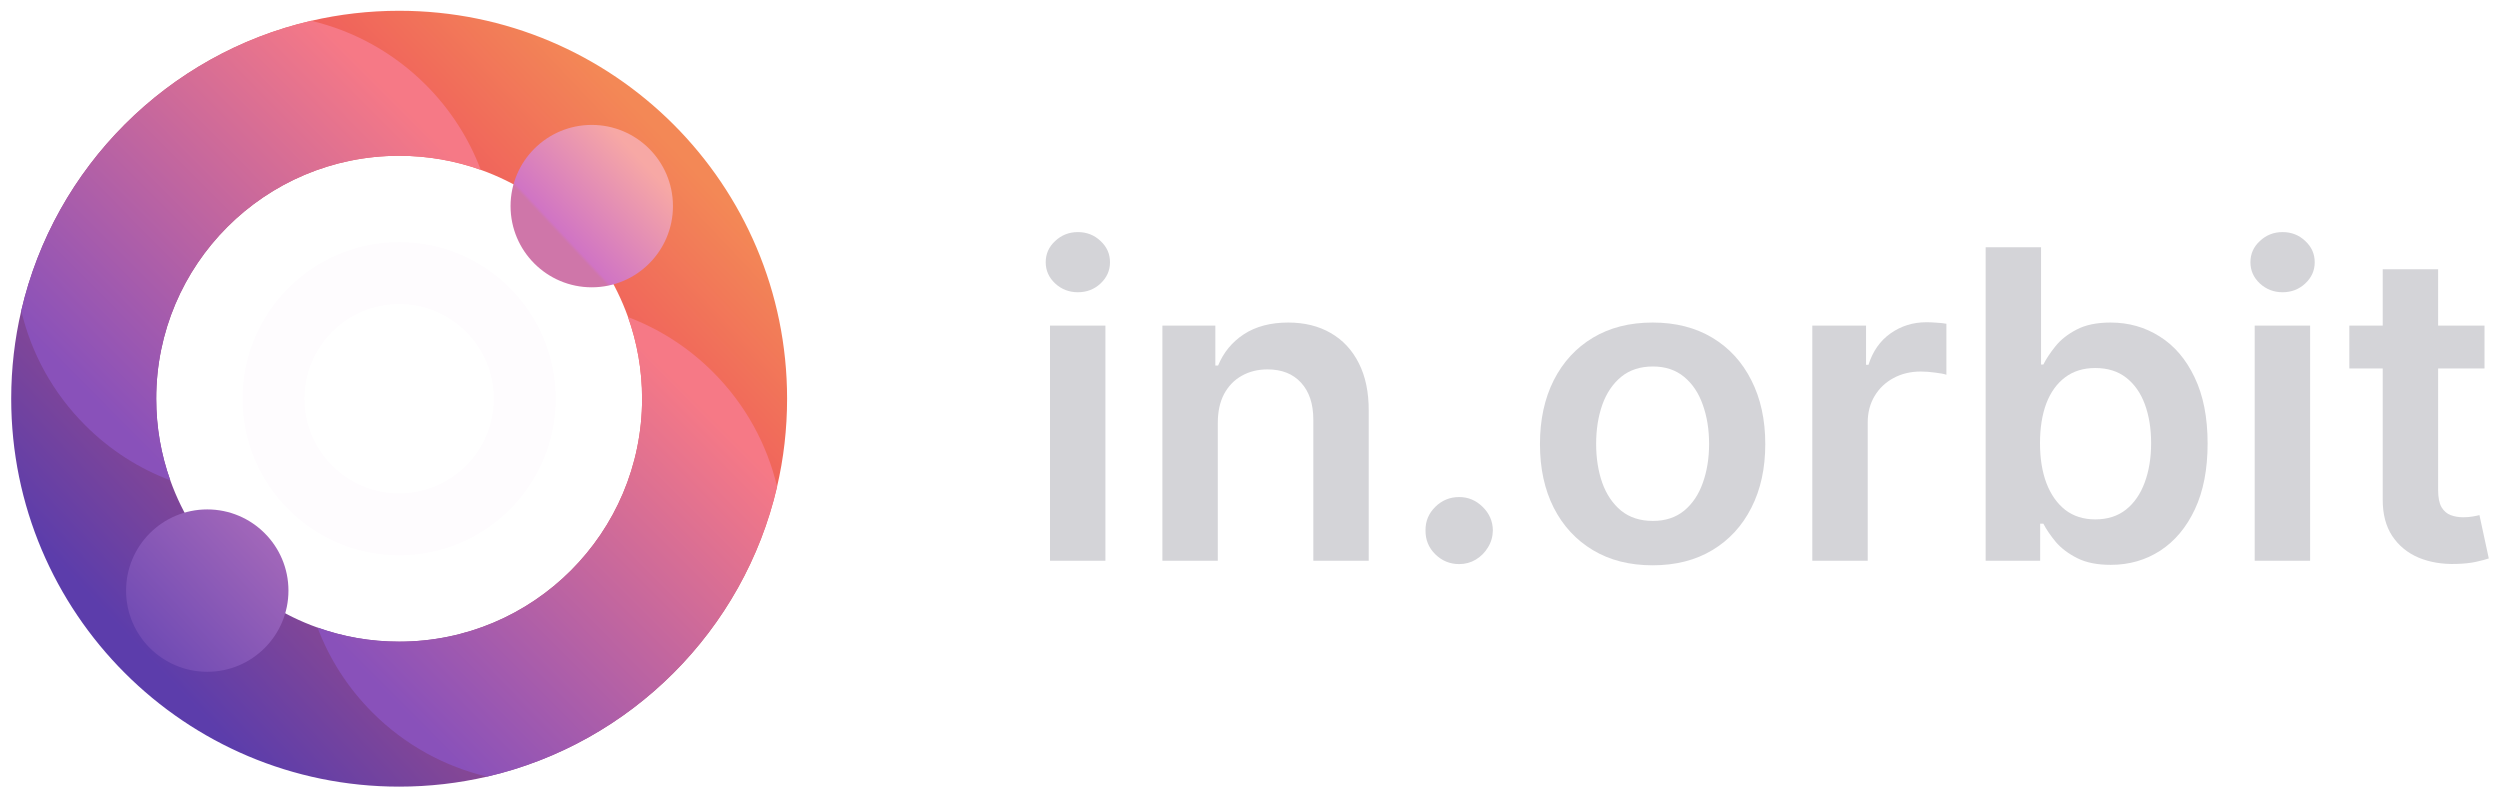
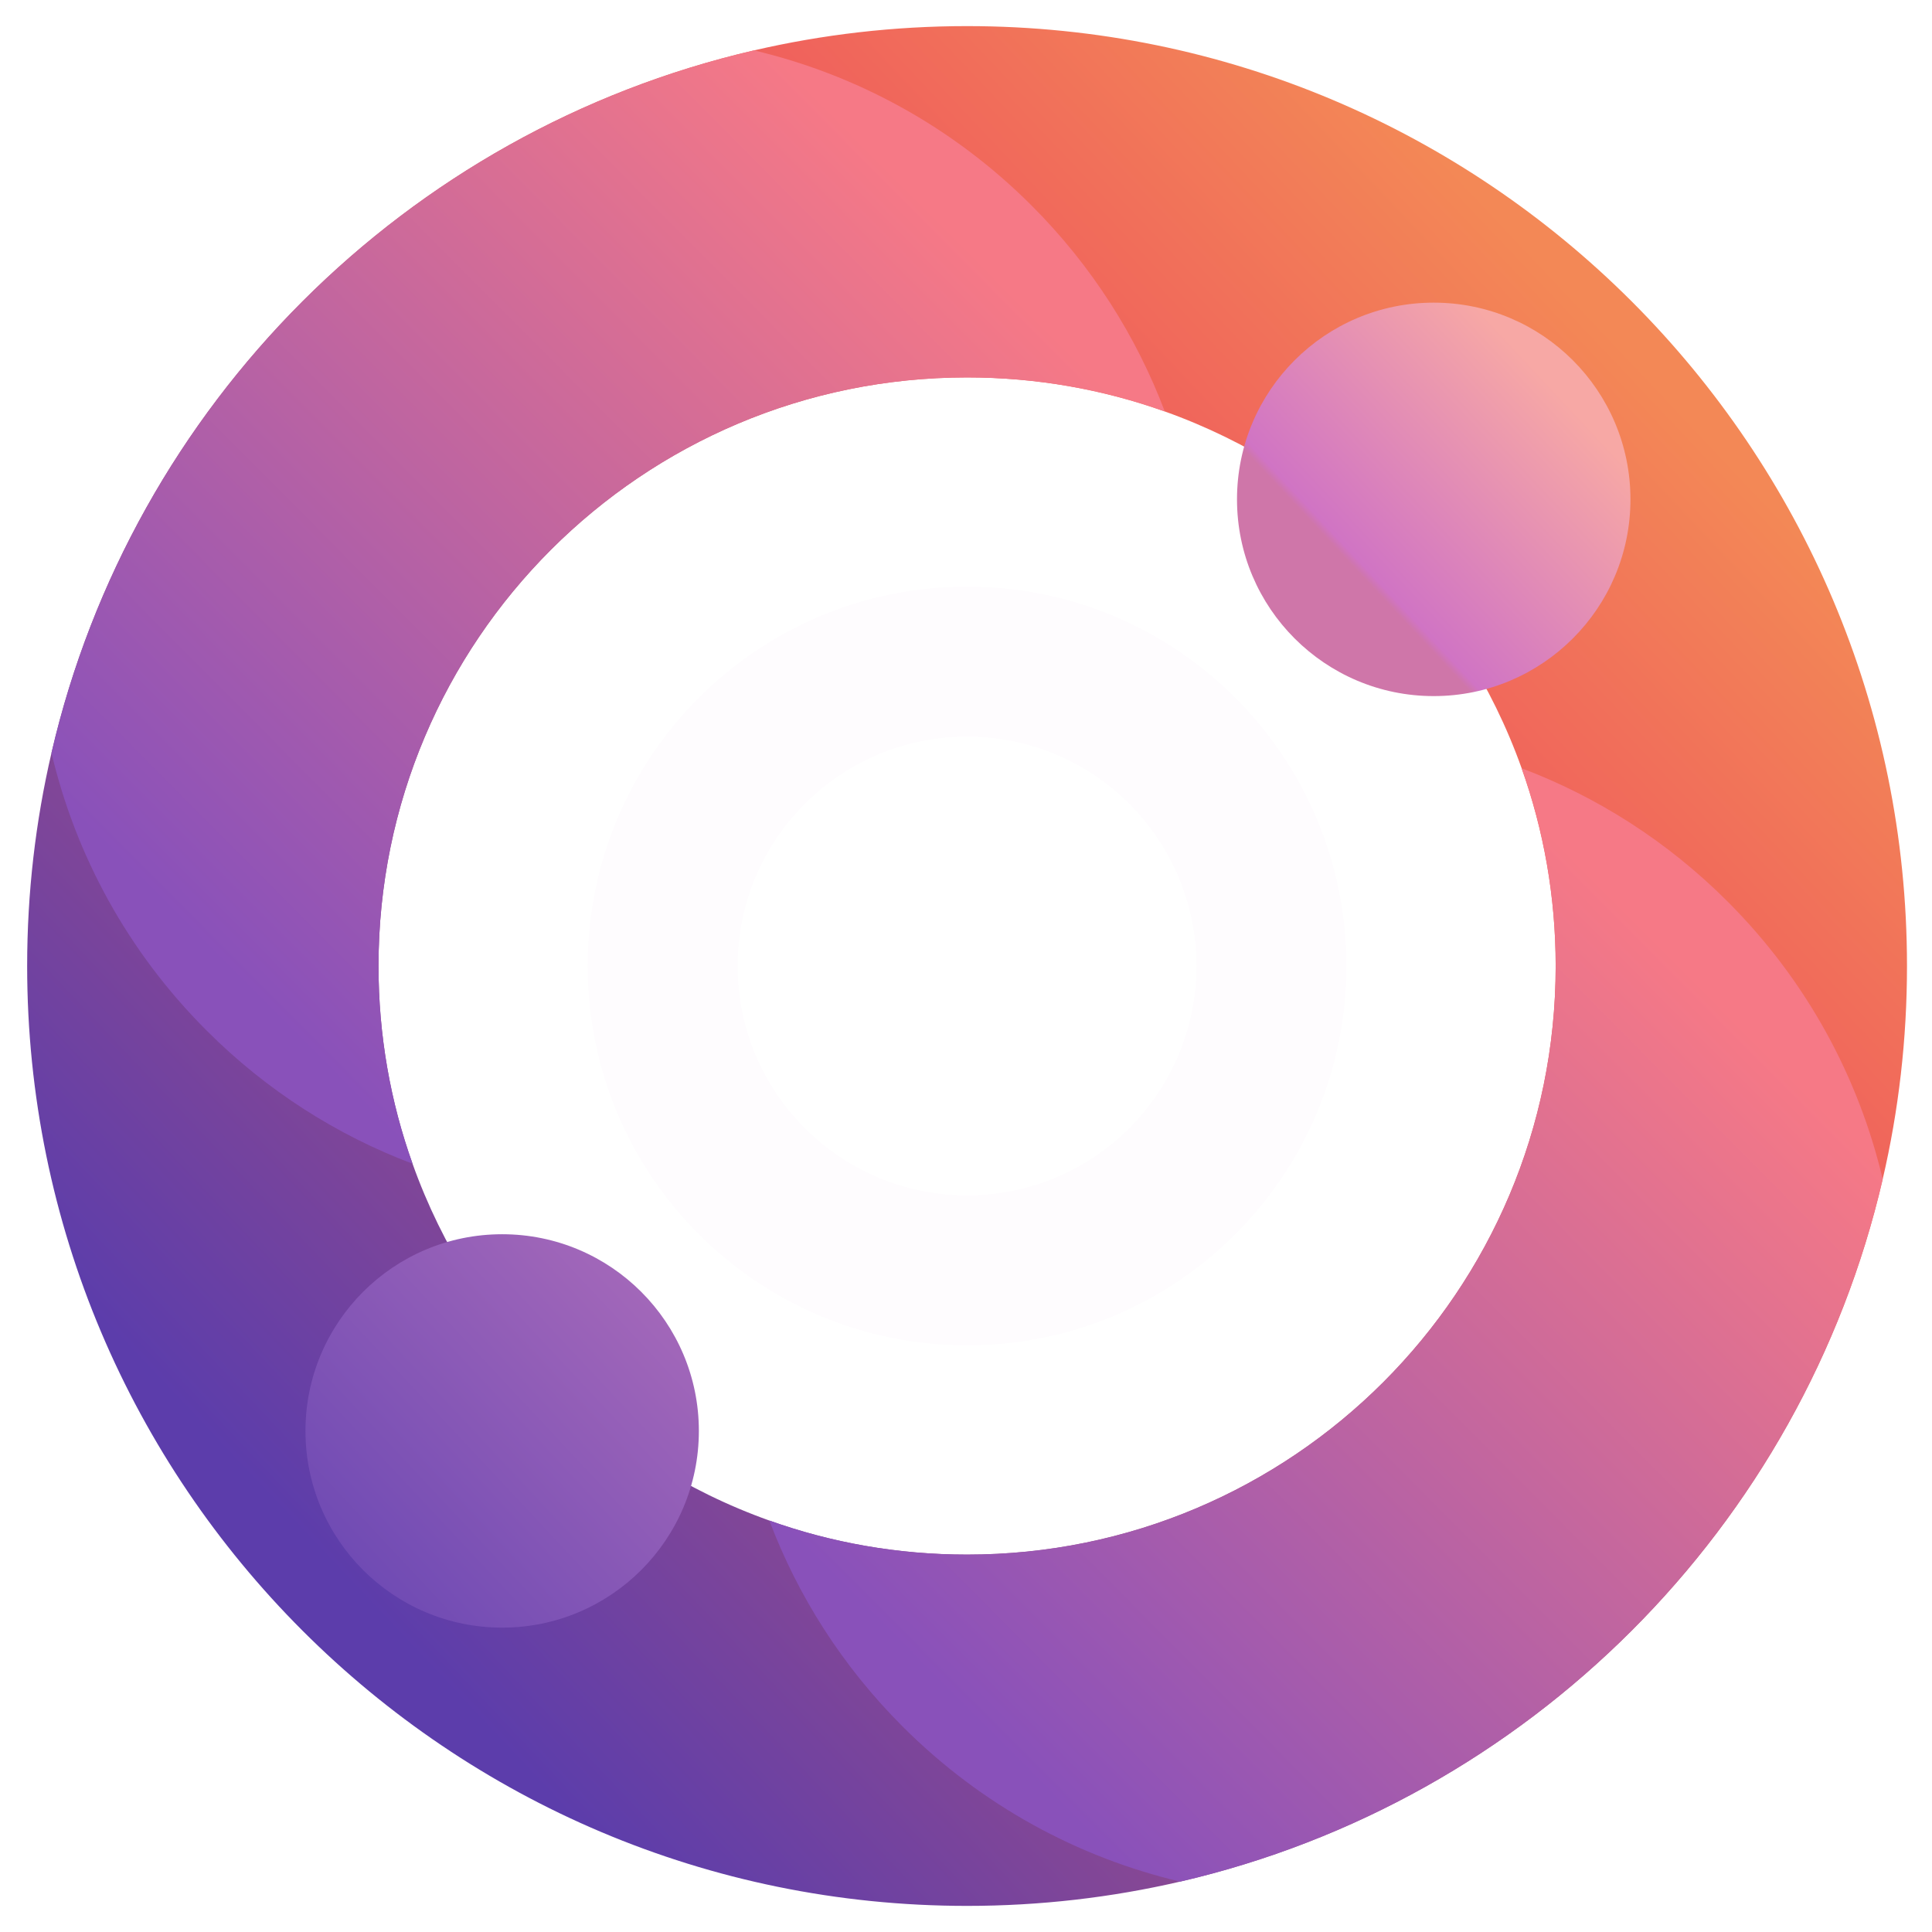
- <svg xmlns="http://www.w3.org/2000/svg" width="116" height="37" viewBox="0 0 116 37" fill="none">
-   <path d="M18.52 0.5C17.117 0.5 15.751 0.661 14.44 0.965C7.775 2.509 2.53 7.755 0.986 14.419C0.681 15.73 0.52 17.096 0.52 18.5C0.52 28.441 8.579 36.5 18.52 36.5C19.924 36.5 21.29 36.339 22.601 36.035C29.265 34.491 34.511 29.246 36.056 22.582C36.361 21.271 36.521 19.904 36.521 18.5C36.521 8.559 28.462 0.5 18.52 0.5ZM18.52 29.772C17.192 29.772 15.917 29.543 14.734 29.12C11.555 27.987 9.034 25.466 7.901 22.287C7.478 21.104 7.249 19.829 7.249 18.5C7.249 12.274 12.295 7.228 18.52 7.228C19.849 7.228 21.123 7.457 22.307 7.88C25.486 9.013 28.007 11.534 29.141 14.713C29.563 15.896 29.793 17.171 29.793 18.5C29.793 24.726 24.746 29.772 18.52 29.772Z" fill="url(#paint0_linear_84_244)" />
+ <svg xmlns="http://www.w3.org/2000/svg" width="37" height="37" viewBox="0 0 37 37" fill="none">
+   <path d="M18.52 0.5C17.117 0.5 15.751 0.661 14.44 0.965C7.775 2.509 2.53 7.755 0.986 14.419C0.681 15.73 0.52 17.096 0.52 18.5C0.52 28.441 8.579 36.5 18.52 36.5C19.924 36.5 21.29 36.339 22.601 36.035C29.265 34.491 34.511 29.246 36.056 22.582C36.361 21.271 36.521 19.904 36.521 18.5C36.521 8.559 28.462 0.5 18.52 0.5ZM18.52 29.772C17.192 29.772 15.917 29.543 14.734 29.12C11.555 27.987 9.034 25.466 7.901 22.287C7.478 21.104 7.249 19.829 7.249 18.5C7.249 12.274 12.295 7.228 18.52 7.228C19.849 7.228 21.123 7.457 22.307 7.88C25.486 9.013 28.007 11.534 29.141 14.713C29.563 15.896 29.793 17.171 29.793 18.5C29.793 24.726 24.746 29.772 18.52 29.772Z" fill="url(#paint0_linear_84_235)" />
  <path d="M18.52 11.235C14.508 11.235 11.255 14.488 11.255 18.5C11.255 22.512 14.508 25.765 18.52 25.765C22.532 25.765 25.785 22.512 25.785 18.5C25.785 14.488 22.533 11.235 18.52 11.235ZM18.52 22.893C16.095 22.893 14.127 20.926 14.127 18.5C14.127 16.074 16.095 14.107 18.52 14.107C20.946 14.107 22.913 16.074 22.913 18.5C22.913 20.926 20.947 22.893 18.52 22.893Z" fill="#FEFCFE" />
-   <path d="M22.307 7.88C21.123 7.457 19.849 7.228 18.52 7.228C12.295 7.228 7.249 12.275 7.249 18.5C7.249 19.829 7.478 21.104 7.901 22.287C6.462 21.744 5.113 20.893 3.956 19.735C2.436 18.216 1.446 16.368 0.986 14.419C2.53 7.755 7.775 2.51 14.44 0.965C16.388 1.426 18.236 2.416 19.755 3.935C20.913 5.093 21.763 6.441 22.307 7.88Z" fill="url(#paint1_linear_84_244)" />
-   <path d="M36.056 22.582C34.511 29.246 29.265 34.491 22.601 36.035C20.654 35.574 18.806 34.584 17.286 33.065C16.128 31.907 15.277 30.558 14.734 29.12C15.917 29.543 17.192 29.773 18.52 29.773C24.746 29.773 29.793 24.726 29.793 18.5C29.793 17.171 29.563 15.896 29.141 14.713C30.579 15.256 31.927 16.107 33.085 17.265C34.605 18.785 35.595 20.634 36.056 22.582Z" fill="url(#paint2_linear_84_244)" />
-   <path d="M9.617 31.171C11.697 31.171 13.384 29.485 13.384 27.404C13.384 25.324 11.697 23.637 9.617 23.637C7.536 23.637 5.85 25.324 5.85 27.404C5.85 29.485 7.536 31.171 9.617 31.171Z" fill="url(#paint3_linear_84_244)" />
-   <path d="M27.457 13.331C29.538 13.331 31.225 11.644 31.225 9.563C31.225 7.483 29.538 5.796 27.457 5.796C25.377 5.796 23.69 7.483 23.69 9.563C23.69 11.644 25.377 13.331 27.457 13.331Z" fill="url(#paint4_linear_84_244)" />
-   <path d="M115.281 15.109V17.097H109.009V15.109H115.281ZM110.558 12.495H113.129V22.737C113.129 23.082 113.181 23.347 113.285 23.532C113.394 23.712 113.536 23.835 113.711 23.901C113.886 23.968 114.08 24.001 114.293 24.001C114.454 24.001 114.601 23.989 114.734 23.965C114.871 23.942 114.975 23.92 115.046 23.901L115.48 25.911C115.342 25.959 115.146 26.011 114.89 26.068C114.639 26.124 114.331 26.157 113.967 26.167C113.323 26.186 112.743 26.089 112.227 25.876C111.711 25.658 111.301 25.322 110.998 24.867C110.7 24.413 110.553 23.845 110.558 23.163V12.495Z" fill="#D4D4D8" />
-   <path d="M104.618 26.018V15.108H107.189V26.018H104.618ZM105.911 13.56C105.504 13.56 105.153 13.425 104.86 13.155C104.566 12.881 104.42 12.552 104.42 12.168C104.42 11.78 104.566 11.451 104.86 11.181C105.153 10.906 105.504 10.769 105.911 10.769C106.323 10.769 106.673 10.906 106.962 11.181C107.256 11.451 107.403 11.78 107.403 12.168C107.403 12.552 107.256 12.881 106.962 13.155C106.673 13.425 106.323 13.56 105.911 13.56Z" fill="#D4D4D8" />
-   <path d="M92.134 26.018V11.472H94.705V16.913H94.812C94.945 16.647 95.132 16.366 95.373 16.067C95.615 15.764 95.941 15.506 96.353 15.293C96.765 15.075 97.291 14.966 97.93 14.966C98.773 14.966 99.533 15.182 100.21 15.613C100.892 16.039 101.431 16.671 101.829 17.509C102.231 18.342 102.433 19.365 102.433 20.577C102.433 21.775 102.236 22.793 101.843 23.631C101.45 24.469 100.915 25.108 100.238 25.549C99.561 25.989 98.794 26.209 97.937 26.209C97.312 26.209 96.793 26.105 96.382 25.897C95.97 25.689 95.638 25.438 95.387 25.144C95.141 24.846 94.949 24.564 94.812 24.299H94.663V26.018H92.134ZM94.656 20.563C94.656 21.269 94.755 21.887 94.954 22.417C95.158 22.947 95.449 23.361 95.828 23.66C96.211 23.953 96.675 24.1 97.22 24.1C97.788 24.1 98.264 23.948 98.647 23.645C99.031 23.338 99.32 22.919 99.514 22.388C99.713 21.853 99.812 21.245 99.812 20.563C99.812 19.886 99.715 19.285 99.521 18.759C99.327 18.233 99.038 17.822 98.654 17.523C98.271 17.225 97.793 17.076 97.22 17.076C96.67 17.076 96.204 17.22 95.82 17.509C95.437 17.798 95.146 18.203 94.947 18.724C94.753 19.244 94.656 19.858 94.656 20.563Z" fill="#D4D4D8" />
-   <path d="M84.091 26.017V15.108H86.584V16.927H86.698C86.897 16.297 87.237 15.812 87.72 15.471C88.208 15.125 88.764 14.952 89.389 14.952C89.531 14.952 89.69 14.959 89.865 14.973C90.045 14.983 90.194 14.999 90.313 15.023V17.388C90.204 17.35 90.031 17.317 89.794 17.289C89.562 17.256 89.337 17.239 89.12 17.239C88.651 17.239 88.229 17.341 87.855 17.544C87.486 17.743 87.195 18.02 86.982 18.375C86.769 18.731 86.662 19.14 86.662 19.604V26.017H84.091Z" fill="#D4D4D8" />
-   <path d="M76.682 26.23C75.616 26.23 74.693 25.996 73.912 25.527C73.13 25.059 72.524 24.403 72.094 23.56C71.667 22.717 71.454 21.732 71.454 20.605C71.454 19.479 71.667 18.491 72.094 17.644C72.524 16.796 73.13 16.138 73.912 15.669C74.693 15.201 75.616 14.966 76.682 14.966C77.747 14.966 78.67 15.201 79.451 15.669C80.233 16.138 80.836 16.796 81.263 17.644C81.694 18.491 81.909 19.479 81.909 20.605C81.909 21.732 81.694 22.717 81.263 23.56C80.836 24.403 80.233 25.059 79.451 25.527C78.67 25.996 77.747 26.23 76.682 26.23ZM76.696 24.171C77.273 24.171 77.756 24.012 78.145 23.695C78.533 23.373 78.822 22.942 79.011 22.402C79.205 21.863 79.302 21.261 79.302 20.598C79.302 19.931 79.205 19.327 79.011 18.787C78.822 18.243 78.533 17.81 78.145 17.488C77.756 17.166 77.273 17.005 76.696 17.005C76.104 17.005 75.612 17.166 75.219 17.488C74.83 17.81 74.539 18.243 74.345 18.787C74.156 19.327 74.061 19.931 74.061 20.598C74.061 21.261 74.156 21.863 74.345 22.402C74.539 22.942 74.83 23.373 75.219 23.695C75.612 24.012 76.104 24.171 76.696 24.171Z" fill="#D4D4D8" />
-   <path d="M67.706 26.174C67.275 26.174 66.906 26.022 66.598 25.719C66.29 25.416 66.139 25.047 66.144 24.611C66.139 24.185 66.29 23.821 66.598 23.517C66.906 23.215 67.275 23.063 67.706 23.063C68.123 23.063 68.485 23.215 68.793 23.517C69.105 23.821 69.264 24.185 69.269 24.611C69.264 24.9 69.188 25.163 69.041 25.4C68.899 25.636 68.71 25.826 68.473 25.968C68.241 26.105 67.986 26.174 67.706 26.174Z" fill="#D4D4D8" />
-   <path d="M56.506 19.625V26.017H53.935V15.108H56.392V16.962H56.52C56.771 16.351 57.171 15.866 57.72 15.506C58.274 15.146 58.959 14.966 59.773 14.966C60.526 14.966 61.181 15.127 61.74 15.449C62.304 15.771 62.739 16.238 63.047 16.848C63.359 17.459 63.513 18.2 63.509 19.071V26.017H60.938V19.469C60.938 18.74 60.748 18.169 60.37 17.758C59.995 17.346 59.477 17.14 58.814 17.14C58.364 17.14 57.964 17.239 57.614 17.438C57.268 17.632 56.996 17.914 56.797 18.283C56.603 18.652 56.506 19.1 56.506 19.625Z" fill="#D4D4D8" />
-   <path d="M48.72 26.018V15.108H51.291V26.018H48.72ZM50.013 13.56C49.605 13.56 49.255 13.425 48.962 13.155C48.668 12.881 48.521 12.552 48.521 12.168C48.521 11.78 48.668 11.451 48.962 11.181C49.255 10.906 49.605 10.769 50.013 10.769C50.425 10.769 50.775 10.906 51.064 11.181C51.357 11.451 51.504 11.78 51.504 12.168C51.504 12.552 51.357 12.881 51.064 13.155C50.775 13.425 50.425 13.56 50.013 13.56Z" fill="#D4D4D8" />
+   <path d="M22.307 7.88C21.123 7.457 19.849 7.228 18.52 7.228C12.295 7.228 7.249 12.275 7.249 18.5C7.249 19.829 7.478 21.104 7.901 22.287C6.462 21.744 5.113 20.893 3.956 19.735C2.436 18.216 1.446 16.368 0.986 14.419C2.53 7.755 7.775 2.51 14.44 0.965C16.388 1.426 18.236 2.416 19.755 3.935C20.913 5.093 21.763 6.441 22.307 7.88Z" fill="url(#paint1_linear_84_235)" />
+   <path d="M36.056 22.582C34.511 29.246 29.265 34.491 22.601 36.035C20.654 35.574 18.806 34.584 17.286 33.065C16.128 31.907 15.277 30.558 14.734 29.12C15.917 29.543 17.192 29.773 18.52 29.773C24.746 29.773 29.793 24.726 29.793 18.5C29.793 17.171 29.563 15.896 29.141 14.713C30.579 15.256 31.927 16.107 33.085 17.265C34.605 18.785 35.595 20.634 36.056 22.582Z" fill="url(#paint2_linear_84_235)" />
+   <path d="M9.617 31.171C11.697 31.171 13.384 29.485 13.384 27.404C13.384 25.324 11.697 23.637 9.617 23.637C7.536 23.637 5.85 25.324 5.85 27.404C5.85 29.485 7.536 31.171 9.617 31.171Z" fill="url(#paint3_linear_84_235)" />
+   <path d="M27.457 13.331C29.538 13.331 31.225 11.644 31.225 9.563C31.225 7.483 29.538 5.796 27.457 5.796C25.377 5.796 23.69 7.483 23.69 9.563C23.69 11.644 25.377 13.331 27.457 13.331Z" fill="url(#paint4_linear_84_235)" />
  <defs>
-     <linearGradient id="paint0_linear_84_244" x1="31.076" y1="6.636" x2="6.356" y2="29.995" gradientUnits="userSpaceOnUse">
+     <linearGradient id="paint0_linear_84_235" x1="31.076" y1="6.636" x2="6.356" y2="29.995" gradientUnits="userSpaceOnUse">
      <stop stop-color="#F38856" />
      <stop offset="0.23" stop-color="#F0625C" />
      <stop offset="1" stop-color="#5C3DAB" />
    </linearGradient>
-     <linearGradient id="paint1_linear_84_244" x1="17.381" y1="3.552" x2="3.32" y2="17.537" gradientUnits="userSpaceOnUse">
+     <linearGradient id="paint1_linear_84_235" x1="17.381" y1="3.552" x2="3.32" y2="17.537" gradientUnits="userSpaceOnUse">
      <stop stop-color="#F67986" />
      <stop offset="1" stop-color="#8951BA" />
    </linearGradient>
-     <linearGradient id="paint2_linear_84_244" x1="33.463" y1="19.72" x2="19.402" y2="33.706" gradientUnits="userSpaceOnUse">
+     <linearGradient id="paint2_linear_84_235" x1="33.463" y1="19.72" x2="19.402" y2="33.706" gradientUnits="userSpaceOnUse">
      <stop stop-color="#F67986" />
      <stop offset="1" stop-color="#8951BA" />
    </linearGradient>
-     <linearGradient id="paint3_linear_84_244" x1="12.367" y1="24.831" x2="6.866" y2="29.978" gradientUnits="userSpaceOnUse">
+     <linearGradient id="paint3_linear_84_235" x1="12.367" y1="24.831" x2="6.866" y2="29.978" gradientUnits="userSpaceOnUse">
      <stop stop-color="#A267B9" />
      <stop offset="1" stop-color="#704BB4" />
    </linearGradient>
-     <linearGradient id="paint4_linear_84_244" x1="29.747" y1="7.42" x2="25.992" y2="10.935" gradientUnits="userSpaceOnUse">
+     <linearGradient id="paint4_linear_84_235" x1="29.747" y1="7.42" x2="25.992" y2="10.935" gradientUnits="userSpaceOnUse">
      <stop stop-color="#F7A8A5" />
      <stop offset="0.97" stop-color="#D074C4" />
      <stop offset="1" stop-color="#CF76A9" />
    </linearGradient>
  </defs>
</svg>
